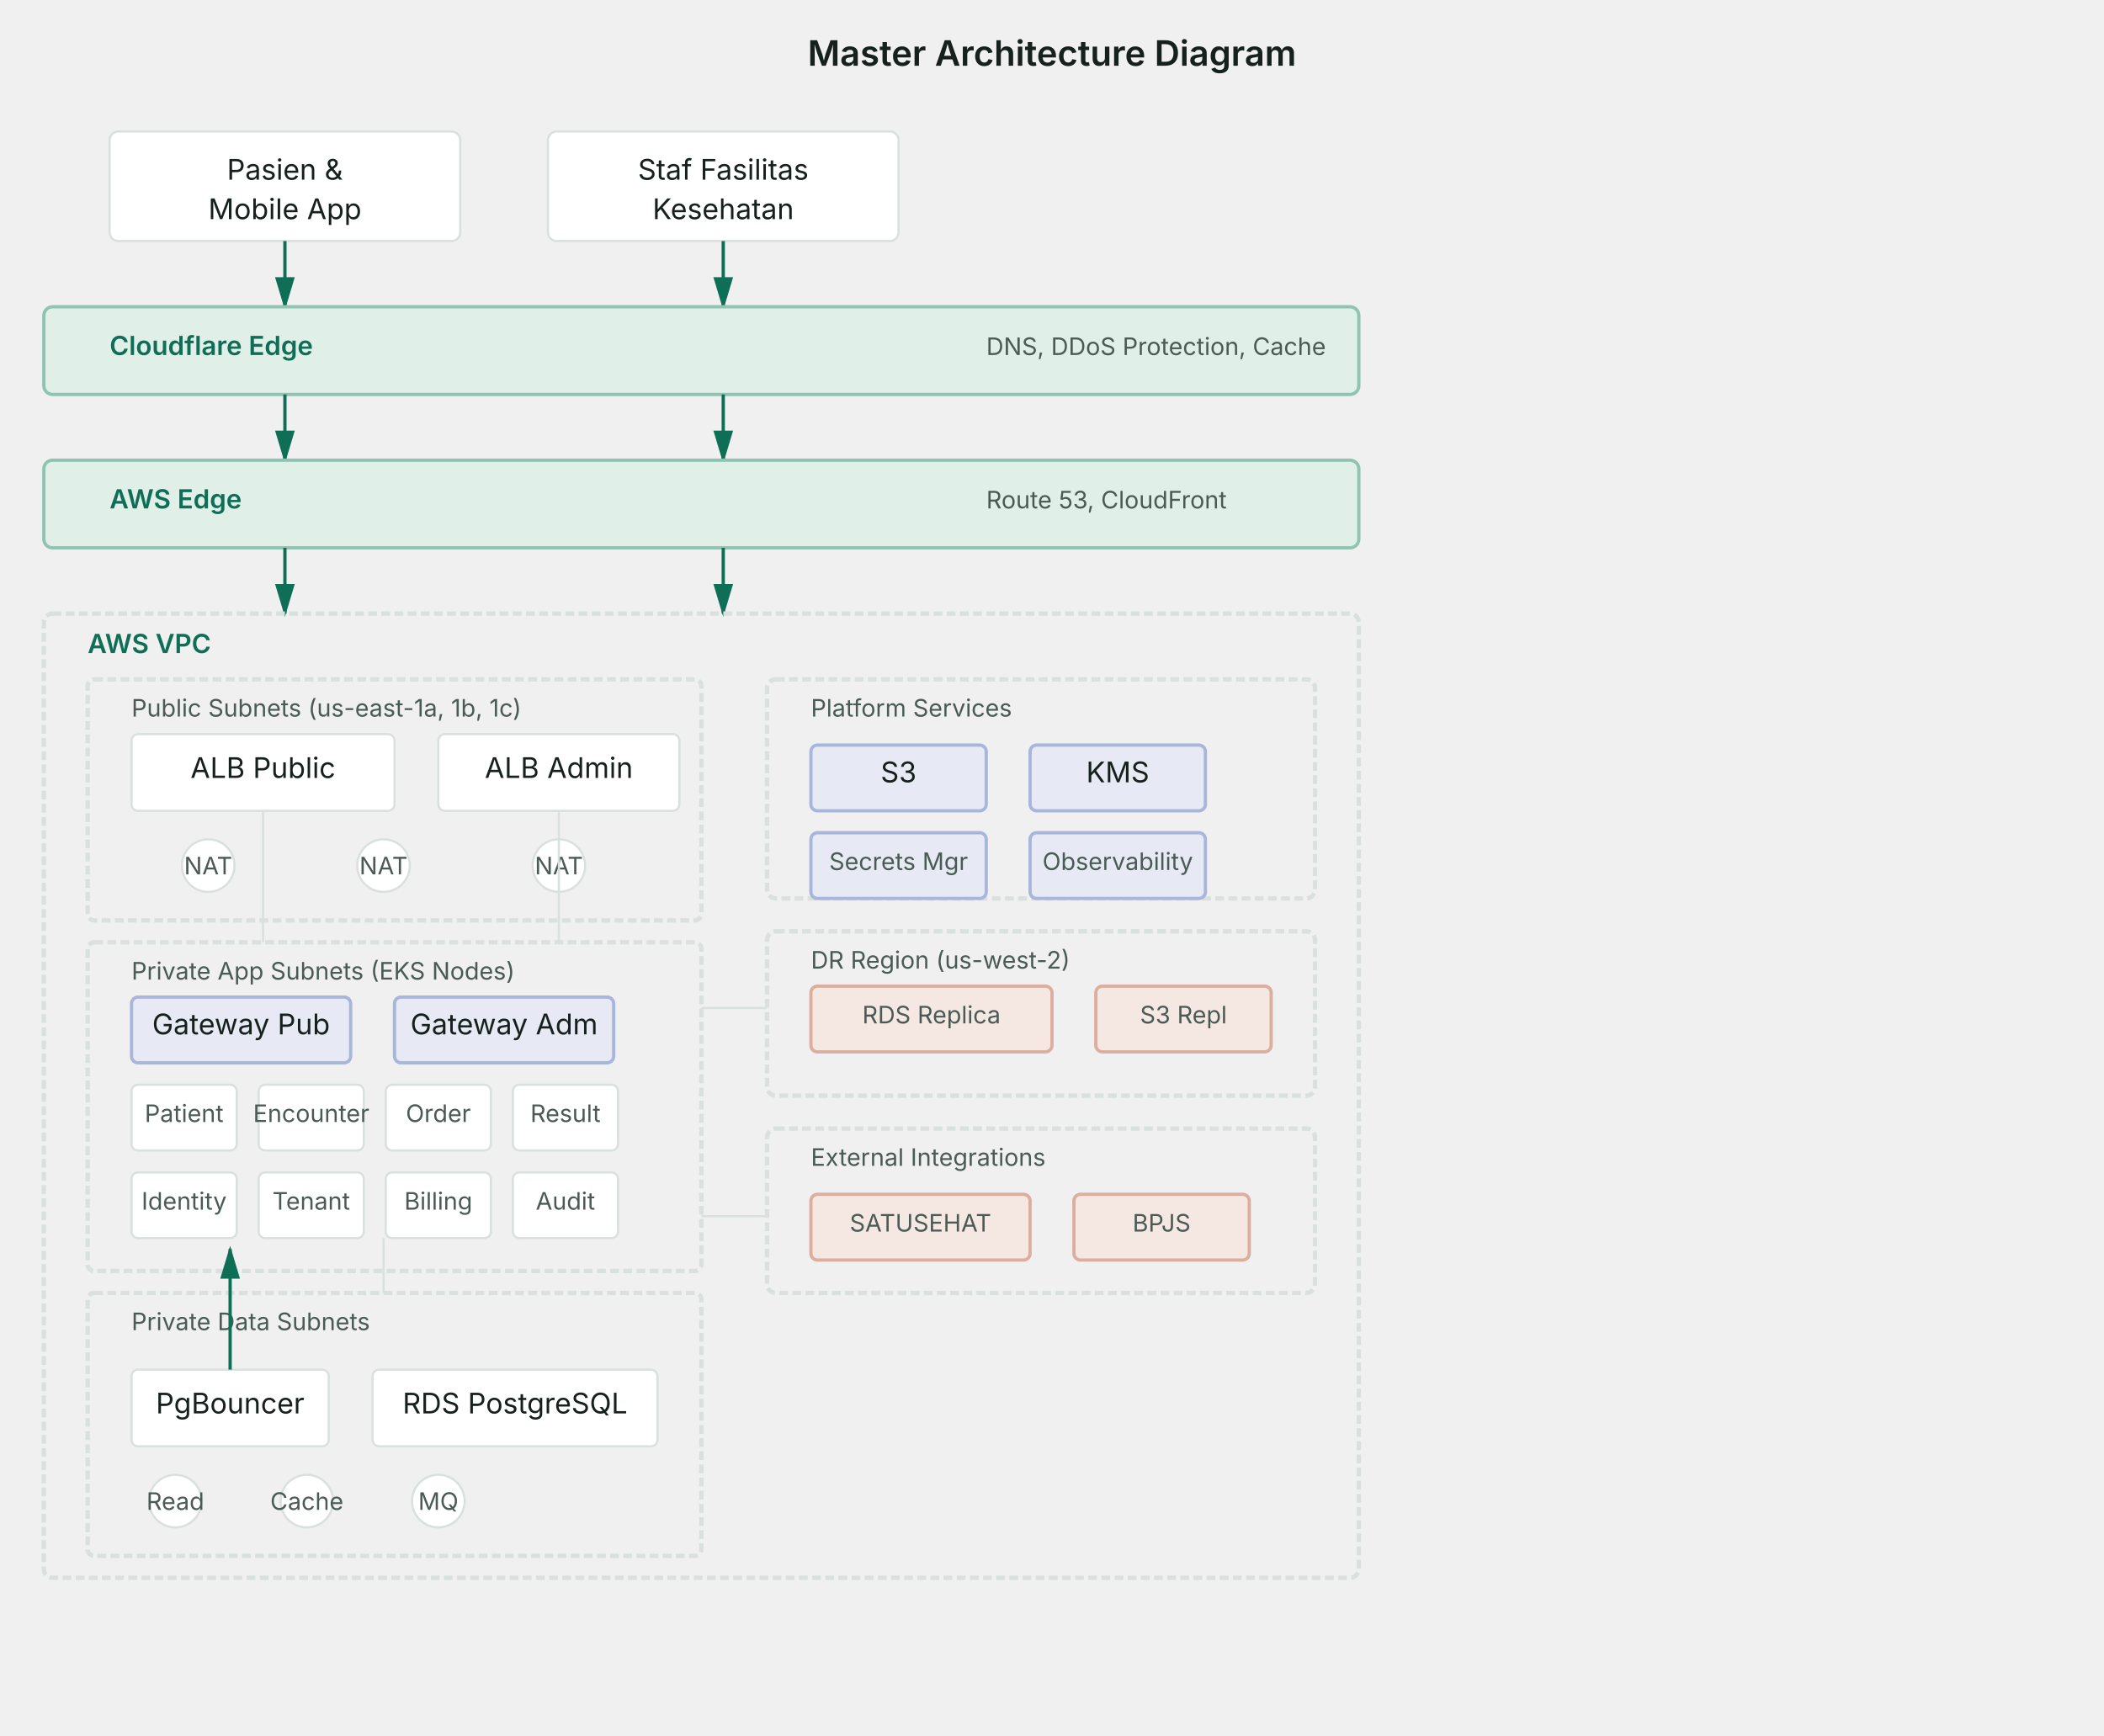
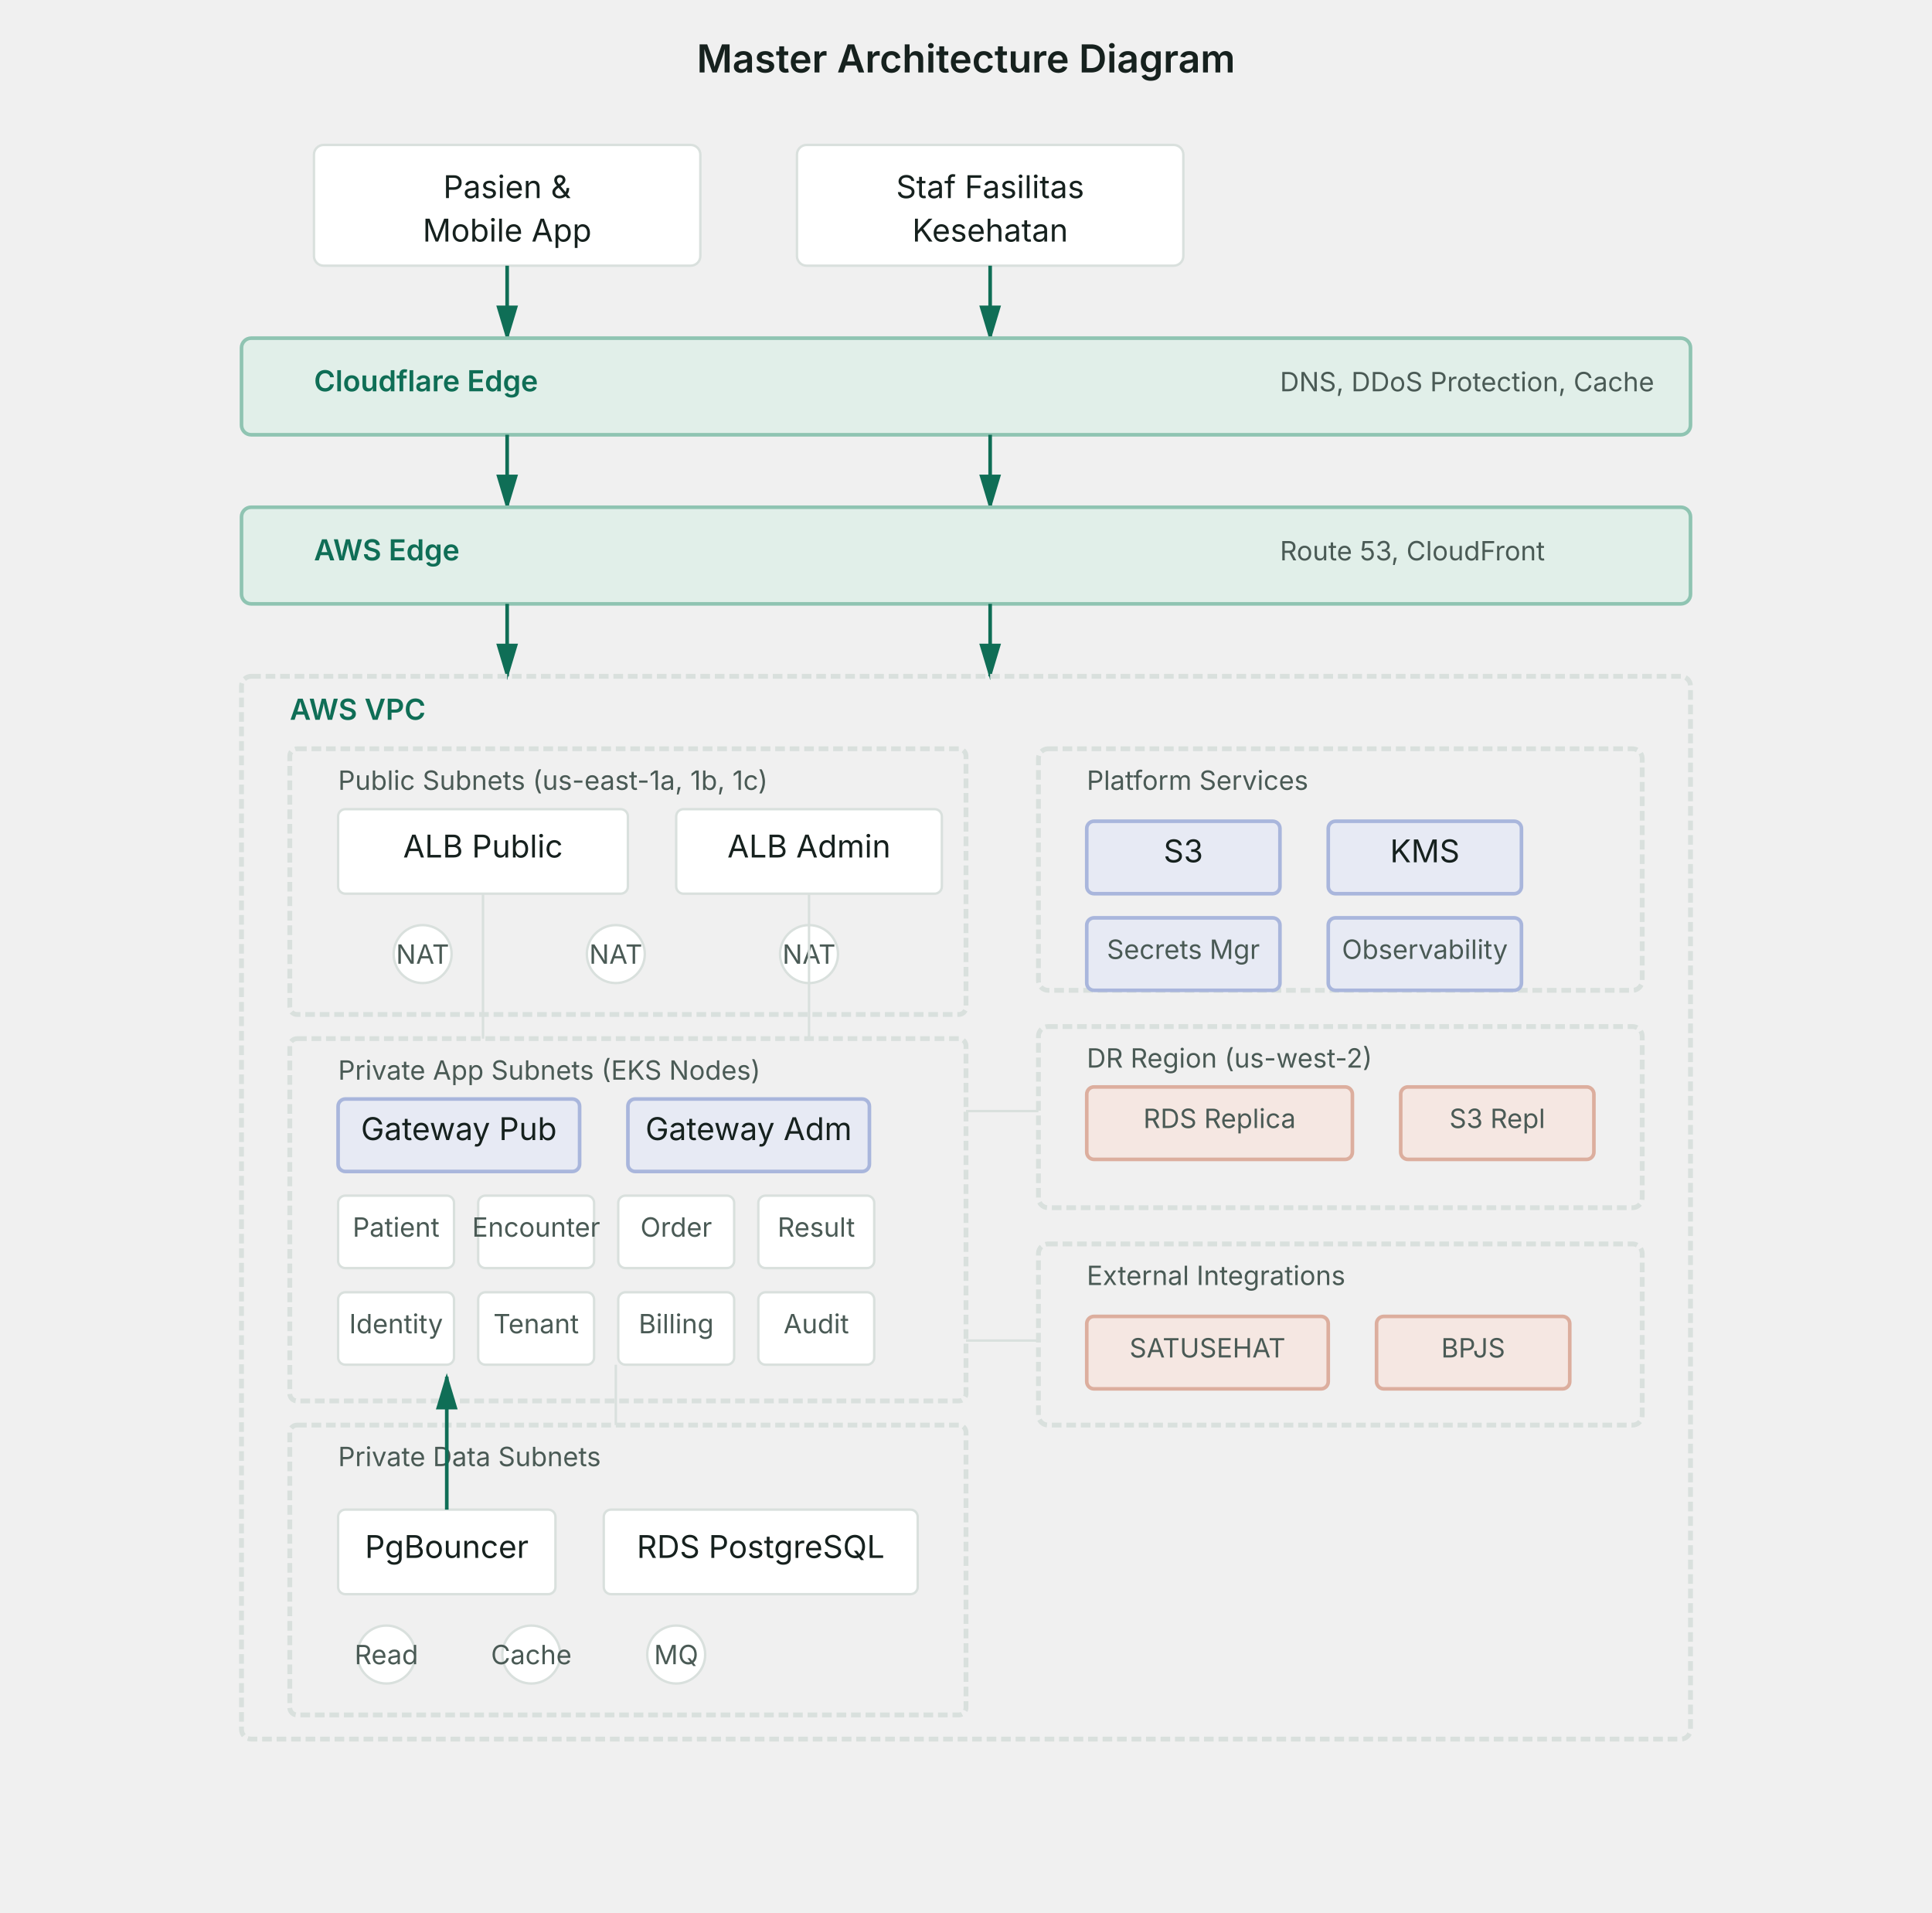
- <svg xmlns="http://www.w3.org/2000/svg" viewBox="0 0 960 792">
+ <svg xmlns="http://www.w3.org/2000/svg" viewBox="80 0 800 792">
  <defs>
    <style>
      .title { font-family: -apple-system, BlinkMacSystemFont, "Segoe UI", sans-serif; font-size: 16px; font-weight: 600; fill: #16211E; }
      .label { font-family: -apple-system, BlinkMacSystemFont, "Segoe UI", sans-serif; font-size: 13px; fill: #16211E; }
      .sublabel { font-family: -apple-system, BlinkMacSystemFont, "Segoe UI", sans-serif; font-size: 11px; fill: #4A5A55; }
      .zone-label { font-family: -apple-system, BlinkMacSystemFont, "Segoe UI", sans-serif; font-size: 12px; font-weight: 600; fill: #0F6E56; }
      .box { fill: #FFFFFF; stroke: #D9E0DD; stroke-width: 1; }
      .box-teal { fill: #E1EFE9; stroke: #8FC4B2; stroke-width: 1.5; }
      .box-indigo { fill: #E7EAF4; stroke: #A9B6DC; stroke-width: 1.5; }
      .box-clay { fill: #F5E7E2; stroke: #DCAE9E; stroke-width: 1.5; }
      .zone-border { stroke: #D9E0DD; stroke-width: 2; stroke-dasharray: 4,2; fill: none; }
      .arrow { stroke: #0F6E56; stroke-width: 1.5; fill: none; marker-end: url(#arrowhead); }
      .line { stroke: #D9E0DD; stroke-width: 1; fill: none; }
    </style>
    <marker id="arrowhead" markerWidth="10" markerHeight="10" refX="9" refY="3" orient="auto">
      <polygon points="0 0, 10 3, 0 6" fill="#0F6E56" />
    </marker>
  </defs>
  <text x="480" y="30" text-anchor="middle" class="title">Master Architecture Diagram</text>
-   <rect x="50" y="60" width="160" height="50" class="box" rx="4" />
-   <text x="130" y="82" text-anchor="middle" class="label">Pasien &amp;</text>
-   <text x="130" y="100" text-anchor="middle" class="label">Mobile App</text>
-   <rect x="250" y="60" width="160" height="50" class="box" rx="4" />
-   <text x="330" y="82" text-anchor="middle" class="label">Staf Fasilitas</text>
-   <text x="330" y="100" text-anchor="middle" class="label">Kesehatan</text>
-   <line x1="130" y1="110" x2="130" y2="140" class="arrow" />
-   <line x1="330" y1="110" x2="330" y2="140" class="arrow" />
-   <rect x="20" y="140" width="600" height="40" class="box-teal" rx="4" />
-   <text x="50" y="162" class="zone-label">Cloudflare Edge</text>
-   <text x="450" y="162" class="sublabel">DNS, DDoS Protection, Cache</text>
-   <line x1="130" y1="180" x2="130" y2="210" class="arrow" />
-   <line x1="330" y1="180" x2="330" y2="210" class="arrow" />
-   <rect x="20" y="210" width="600" height="40" class="box-teal" rx="4" />
-   <text x="50" y="232" class="zone-label">AWS Edge</text>
-   <text x="450" y="232" class="sublabel">Route 53, CloudFront</text>
-   <line x1="130" y1="250" x2="130" y2="280" class="arrow" />
-   <line x1="330" y1="250" x2="330" y2="280" class="arrow" />
-   <rect x="20" y="280" width="600" height="440" class="zone-border" rx="4" />
-   <text x="40" y="298" class="zone-label">AWS VPC</text>
-   <rect x="40" y="310" width="280" height="110" class="zone-border" rx="3" />
-   <text x="60" y="327" class="sublabel">Public Subnets (us-east-1a, 1b, 1c)</text>
-   <rect x="60" y="335" width="120" height="35" class="box" rx="3" />
-   <text x="120" y="355" text-anchor="middle" class="label">ALB Public</text>
-   <rect x="200" y="335" width="110" height="35" class="box" rx="3" />
-   <text x="255" y="355" text-anchor="middle" class="label">ALB Admin</text>
-   <circle cx="95" cy="395" r="12" fill="#FFFFFF" stroke="#D9E0DD" stroke-width="1" />
-   <text x="95" y="399" text-anchor="middle" class="sublabel">NAT</text>
-   <circle cx="175" cy="395" r="12" fill="#FFFFFF" stroke="#D9E0DD" stroke-width="1" />
-   <text x="175" y="399" text-anchor="middle" class="sublabel">NAT</text>
-   <circle cx="255" cy="395" r="12" fill="#FFFFFF" stroke="#D9E0DD" stroke-width="1" />
-   <text x="255" y="399" text-anchor="middle" class="sublabel">NAT</text>
-   <line x1="120" y1="370" x2="120" y2="430" class="line" />
-   <line x1="255" y1="370" x2="255" y2="430" class="line" />
-   <rect x="40" y="430" width="280" height="150" class="zone-border" rx="3" />
-   <text x="60" y="447" class="sublabel">Private App Subnets (EKS Nodes)</text>
-   <rect x="60" y="455" width="100" height="30" class="box-indigo" rx="3" />
-   <text x="110" y="472" text-anchor="middle" class="label">Gateway Pub</text>
-   <rect x="180" y="455" width="100" height="30" class="box-indigo" rx="3" />
-   <text x="230" y="472" text-anchor="middle" class="label">Gateway Adm</text>
-   <rect x="60" y="495" width="48" height="30" class="box" rx="3" />
-   <text x="84" y="512" text-anchor="middle" class="sublabel">Patient</text>
-   <rect x="118" y="495" width="48" height="30" class="box" rx="3" />
-   <text x="142" y="512" text-anchor="middle" class="sublabel">Encounter</text>
-   <rect x="176" y="495" width="48" height="30" class="box" rx="3" />
-   <text x="200" y="512" text-anchor="middle" class="sublabel">Order</text>
-   <rect x="234" y="495" width="48" height="30" class="box" rx="3" />
-   <text x="258" y="512" text-anchor="middle" class="sublabel">Result</text>
-   <rect x="60" y="535" width="48" height="30" class="box" rx="3" />
-   <text x="84" y="552" text-anchor="middle" class="sublabel">Identity</text>
-   <rect x="118" y="535" width="48" height="30" class="box" rx="3" />
-   <text x="142" y="552" text-anchor="middle" class="sublabel">Tenant</text>
-   <rect x="176" y="535" width="48" height="30" class="box" rx="3" />
-   <text x="200" y="552" text-anchor="middle" class="sublabel">Billing</text>
-   <rect x="234" y="535" width="48" height="30" class="box" rx="3" />
-   <text x="258" y="552" text-anchor="middle" class="sublabel">Audit</text>
-   <rect x="40" y="590" width="280" height="120" class="zone-border" rx="3" />
-   <text x="60" y="607" class="sublabel">Private Data Subnets</text>
-   <rect x="60" y="625" width="90" height="35" class="box" rx="3" />
-   <text x="105" y="645" text-anchor="middle" class="label">PgBouncer</text>
-   <rect x="170" y="625" width="130" height="35" class="box" rx="3" />
-   <text x="235" y="645" text-anchor="middle" class="label">RDS PostgreSQL</text>
-   <circle cx="80" cy="685" r="12" fill="#FFFFFF" stroke="#D9E0DD" stroke-width="1" />
-   <text x="80" y="689" text-anchor="middle" class="sublabel" font-size="9">Read</text>
-   <circle cx="140" cy="685" r="12" fill="#FFFFFF" stroke="#D9E0DD" stroke-width="1" />
-   <text x="140" y="689" text-anchor="middle" class="sublabel" font-size="9">Cache</text>
-   <circle cx="200" cy="685" r="12" fill="#FFFFFF" stroke="#D9E0DD" stroke-width="1" />
-   <text x="200" y="689" text-anchor="middle" class="sublabel" font-size="9">MQ</text>
-   <rect x="350" y="310" width="250" height="100" class="zone-border" rx="4" />
-   <text x="370" y="327" class="sublabel">Platform Services</text>
-   <rect x="370" y="340" width="80" height="30" class="box-indigo" rx="3" />
-   <text x="410" y="357" text-anchor="middle" class="label">S3</text>
-   <rect x="470" y="340" width="80" height="30" class="box-indigo" rx="3" />
-   <text x="510" y="357" text-anchor="middle" class="label">KMS</text>
-   <rect x="370" y="380" width="80" height="30" class="box-indigo" rx="3" />
-   <text x="410" y="397" text-anchor="middle" class="sublabel">Secrets Mgr</text>
-   <rect x="470" y="380" width="80" height="30" class="box-indigo" rx="3" />
-   <text x="510" y="397" text-anchor="middle" class="sublabel">Observability</text>
-   <rect x="350" y="425" width="250" height="75" class="zone-border" rx="4" />
-   <text x="370" y="442" class="sublabel">DR Region (us-west-2)</text>
-   <rect x="370" y="450" width="110" height="30" class="box-clay" rx="3" />
-   <text x="425" y="467" text-anchor="middle" class="sublabel">RDS Replica</text>
-   <rect x="500" y="450" width="80" height="30" class="box-clay" rx="3" />
-   <text x="540" y="467" text-anchor="middle" class="sublabel">S3 Repl</text>
-   <rect x="350" y="515" width="250" height="75" class="zone-border" rx="4" />
-   <text x="370" y="532" class="sublabel">External Integrations</text>
-   <rect x="370" y="545" width="100" height="30" class="box-clay" rx="3" />
-   <text x="420" y="562" text-anchor="middle" class="sublabel">SATUSEHAT</text>
-   <rect x="490" y="545" width="80" height="30" class="box-clay" rx="3" />
-   <text x="530" y="562" text-anchor="middle" class="sublabel">BPJS</text>
-   <line x1="175" y1="565" x2="175" y2="590" class="line" />
-   <line x1="105" y1="625" x2="105" y2="570" class="arrow" />
-   <line x1="320" y1="460" x2="350" y2="460" class="line" />
-   <line x1="320" y1="555" x2="350" y2="555" class="line" />
+   <g transform="translate(160 0)">
+     <rect x="50" y="60" width="160" height="50" class="box" rx="4" />
+     <text x="130" y="82" text-anchor="middle" class="label">Pasien &amp;</text>
+     <text x="130" y="100" text-anchor="middle" class="label">Mobile App</text>
+     <rect x="250" y="60" width="160" height="50" class="box" rx="4" />
+     <text x="330" y="82" text-anchor="middle" class="label">Staf Fasilitas</text>
+     <text x="330" y="100" text-anchor="middle" class="label">Kesehatan</text>
+     <line x1="130" y1="110" x2="130" y2="140" class="arrow" />
+     <line x1="330" y1="110" x2="330" y2="140" class="arrow" />
+     <rect x="20" y="140" width="600" height="40" class="box-teal" rx="4" />
+     <text x="50" y="162" class="zone-label">Cloudflare Edge</text>
+     <text x="450" y="162" class="sublabel">DNS, DDoS Protection, Cache</text>
+     <line x1="130" y1="180" x2="130" y2="210" class="arrow" />
+     <line x1="330" y1="180" x2="330" y2="210" class="arrow" />
+     <rect x="20" y="210" width="600" height="40" class="box-teal" rx="4" />
+     <text x="50" y="232" class="zone-label">AWS Edge</text>
+     <text x="450" y="232" class="sublabel">Route 53, CloudFront</text>
+     <line x1="130" y1="250" x2="130" y2="280" class="arrow" />
+     <line x1="330" y1="250" x2="330" y2="280" class="arrow" />
+     <rect x="20" y="280" width="600" height="440" class="zone-border" rx="4" />
+     <text x="40" y="298" class="zone-label">AWS VPC</text>
+     <rect x="40" y="310" width="280" height="110" class="zone-border" rx="3" />
+     <text x="60" y="327" class="sublabel">Public Subnets (us-east-1a, 1b, 1c)</text>
+     <rect x="60" y="335" width="120" height="35" class="box" rx="3" />
+     <text x="120" y="355" text-anchor="middle" class="label">ALB Public</text>
+     <rect x="200" y="335" width="110" height="35" class="box" rx="3" />
+     <text x="255" y="355" text-anchor="middle" class="label">ALB Admin</text>
+     <circle cx="95" cy="395" r="12" fill="#FFFFFF" stroke="#D9E0DD" stroke-width="1" />
+     <text x="95" y="399" text-anchor="middle" class="sublabel">NAT</text>
+     <circle cx="175" cy="395" r="12" fill="#FFFFFF" stroke="#D9E0DD" stroke-width="1" />
+     <text x="175" y="399" text-anchor="middle" class="sublabel">NAT</text>
+     <circle cx="255" cy="395" r="12" fill="#FFFFFF" stroke="#D9E0DD" stroke-width="1" />
+     <text x="255" y="399" text-anchor="middle" class="sublabel">NAT</text>
+     <line x1="120" y1="370" x2="120" y2="430" class="line" />
+     <line x1="255" y1="370" x2="255" y2="430" class="line" />
+     <rect x="40" y="430" width="280" height="150" class="zone-border" rx="3" />
+     <text x="60" y="447" class="sublabel">Private App Subnets (EKS Nodes)</text>
+     <rect x="60" y="455" width="100" height="30" class="box-indigo" rx="3" />
+     <text x="110" y="472" text-anchor="middle" class="label">Gateway Pub</text>
+     <rect x="180" y="455" width="100" height="30" class="box-indigo" rx="3" />
+     <text x="230" y="472" text-anchor="middle" class="label">Gateway Adm</text>
+     <rect x="60" y="495" width="48" height="30" class="box" rx="3" />
+     <text x="84" y="512" text-anchor="middle" class="sublabel">Patient</text>
+     <rect x="118" y="495" width="48" height="30" class="box" rx="3" />
+     <text x="142" y="512" text-anchor="middle" class="sublabel">Encounter</text>
+     <rect x="176" y="495" width="48" height="30" class="box" rx="3" />
+     <text x="200" y="512" text-anchor="middle" class="sublabel">Order</text>
+     <rect x="234" y="495" width="48" height="30" class="box" rx="3" />
+     <text x="258" y="512" text-anchor="middle" class="sublabel">Result</text>
+     <rect x="60" y="535" width="48" height="30" class="box" rx="3" />
+     <text x="84" y="552" text-anchor="middle" class="sublabel">Identity</text>
+     <rect x="118" y="535" width="48" height="30" class="box" rx="3" />
+     <text x="142" y="552" text-anchor="middle" class="sublabel">Tenant</text>
+     <rect x="176" y="535" width="48" height="30" class="box" rx="3" />
+     <text x="200" y="552" text-anchor="middle" class="sublabel">Billing</text>
+     <rect x="234" y="535" width="48" height="30" class="box" rx="3" />
+     <text x="258" y="552" text-anchor="middle" class="sublabel">Audit</text>
+     <rect x="40" y="590" width="280" height="120" class="zone-border" rx="3" />
+     <text x="60" y="607" class="sublabel">Private Data Subnets</text>
+     <rect x="60" y="625" width="90" height="35" class="box" rx="3" />
+     <text x="105" y="645" text-anchor="middle" class="label">PgBouncer</text>
+     <rect x="170" y="625" width="130" height="35" class="box" rx="3" />
+     <text x="235" y="645" text-anchor="middle" class="label">RDS PostgreSQL</text>
+     <circle cx="80" cy="685" r="12" fill="#FFFFFF" stroke="#D9E0DD" stroke-width="1" />
+     <text x="80" y="689" text-anchor="middle" class="sublabel" font-size="9">Read</text>
+     <circle cx="140" cy="685" r="12" fill="#FFFFFF" stroke="#D9E0DD" stroke-width="1" />
+     <text x="140" y="689" text-anchor="middle" class="sublabel" font-size="9">Cache</text>
+     <circle cx="200" cy="685" r="12" fill="#FFFFFF" stroke="#D9E0DD" stroke-width="1" />
+     <text x="200" y="689" text-anchor="middle" class="sublabel" font-size="9">MQ</text>
+     <rect x="350" y="310" width="250" height="100" class="zone-border" rx="4" />
+     <text x="370" y="327" class="sublabel">Platform Services</text>
+     <rect x="370" y="340" width="80" height="30" class="box-indigo" rx="3" />
+     <text x="410" y="357" text-anchor="middle" class="label">S3</text>
+     <rect x="470" y="340" width="80" height="30" class="box-indigo" rx="3" />
+     <text x="510" y="357" text-anchor="middle" class="label">KMS</text>
+     <rect x="370" y="380" width="80" height="30" class="box-indigo" rx="3" />
+     <text x="410" y="397" text-anchor="middle" class="sublabel">Secrets Mgr</text>
+     <rect x="470" y="380" width="80" height="30" class="box-indigo" rx="3" />
+     <text x="510" y="397" text-anchor="middle" class="sublabel">Observability</text>
+     <rect x="350" y="425" width="250" height="75" class="zone-border" rx="4" />
+     <text x="370" y="442" class="sublabel">DR Region (us-west-2)</text>
+     <rect x="370" y="450" width="110" height="30" class="box-clay" rx="3" />
+     <text x="425" y="467" text-anchor="middle" class="sublabel">RDS Replica</text>
+     <rect x="500" y="450" width="80" height="30" class="box-clay" rx="3" />
+     <text x="540" y="467" text-anchor="middle" class="sublabel">S3 Repl</text>
+     <rect x="350" y="515" width="250" height="75" class="zone-border" rx="4" />
+     <text x="370" y="532" class="sublabel">External Integrations</text>
+     <rect x="370" y="545" width="100" height="30" class="box-clay" rx="3" />
+     <text x="420" y="562" text-anchor="middle" class="sublabel">SATUSEHAT</text>
+     <rect x="490" y="545" width="80" height="30" class="box-clay" rx="3" />
+     <text x="530" y="562" text-anchor="middle" class="sublabel">BPJS</text>
+     <line x1="175" y1="565" x2="175" y2="590" class="line" />
+     <line x1="105" y1="625" x2="105" y2="570" class="arrow" />
+     <line x1="320" y1="460" x2="350" y2="460" class="line" />
+     <line x1="320" y1="555" x2="350" y2="555" class="line" />
+   </g>
</svg>
